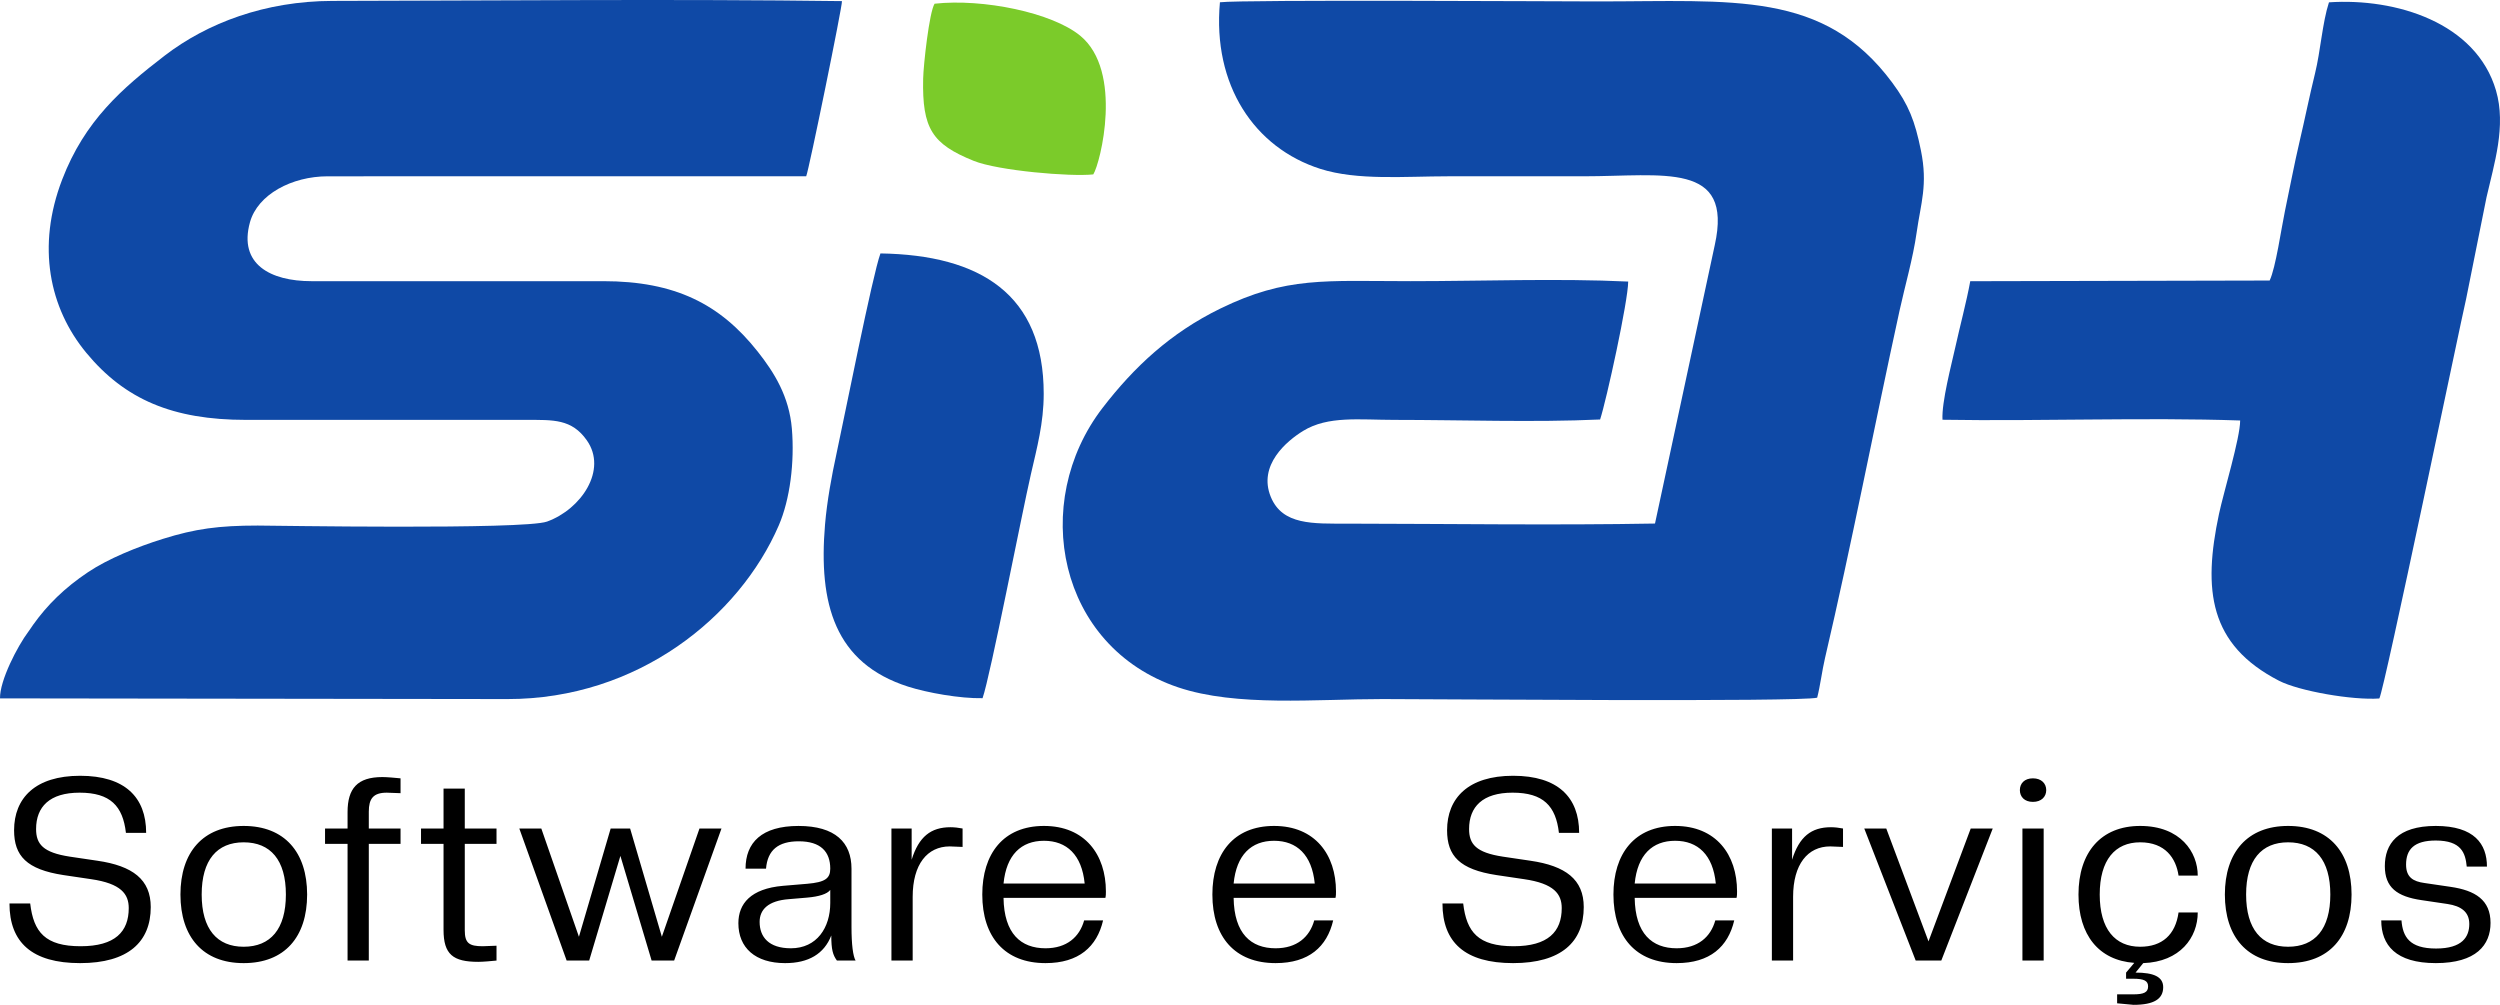
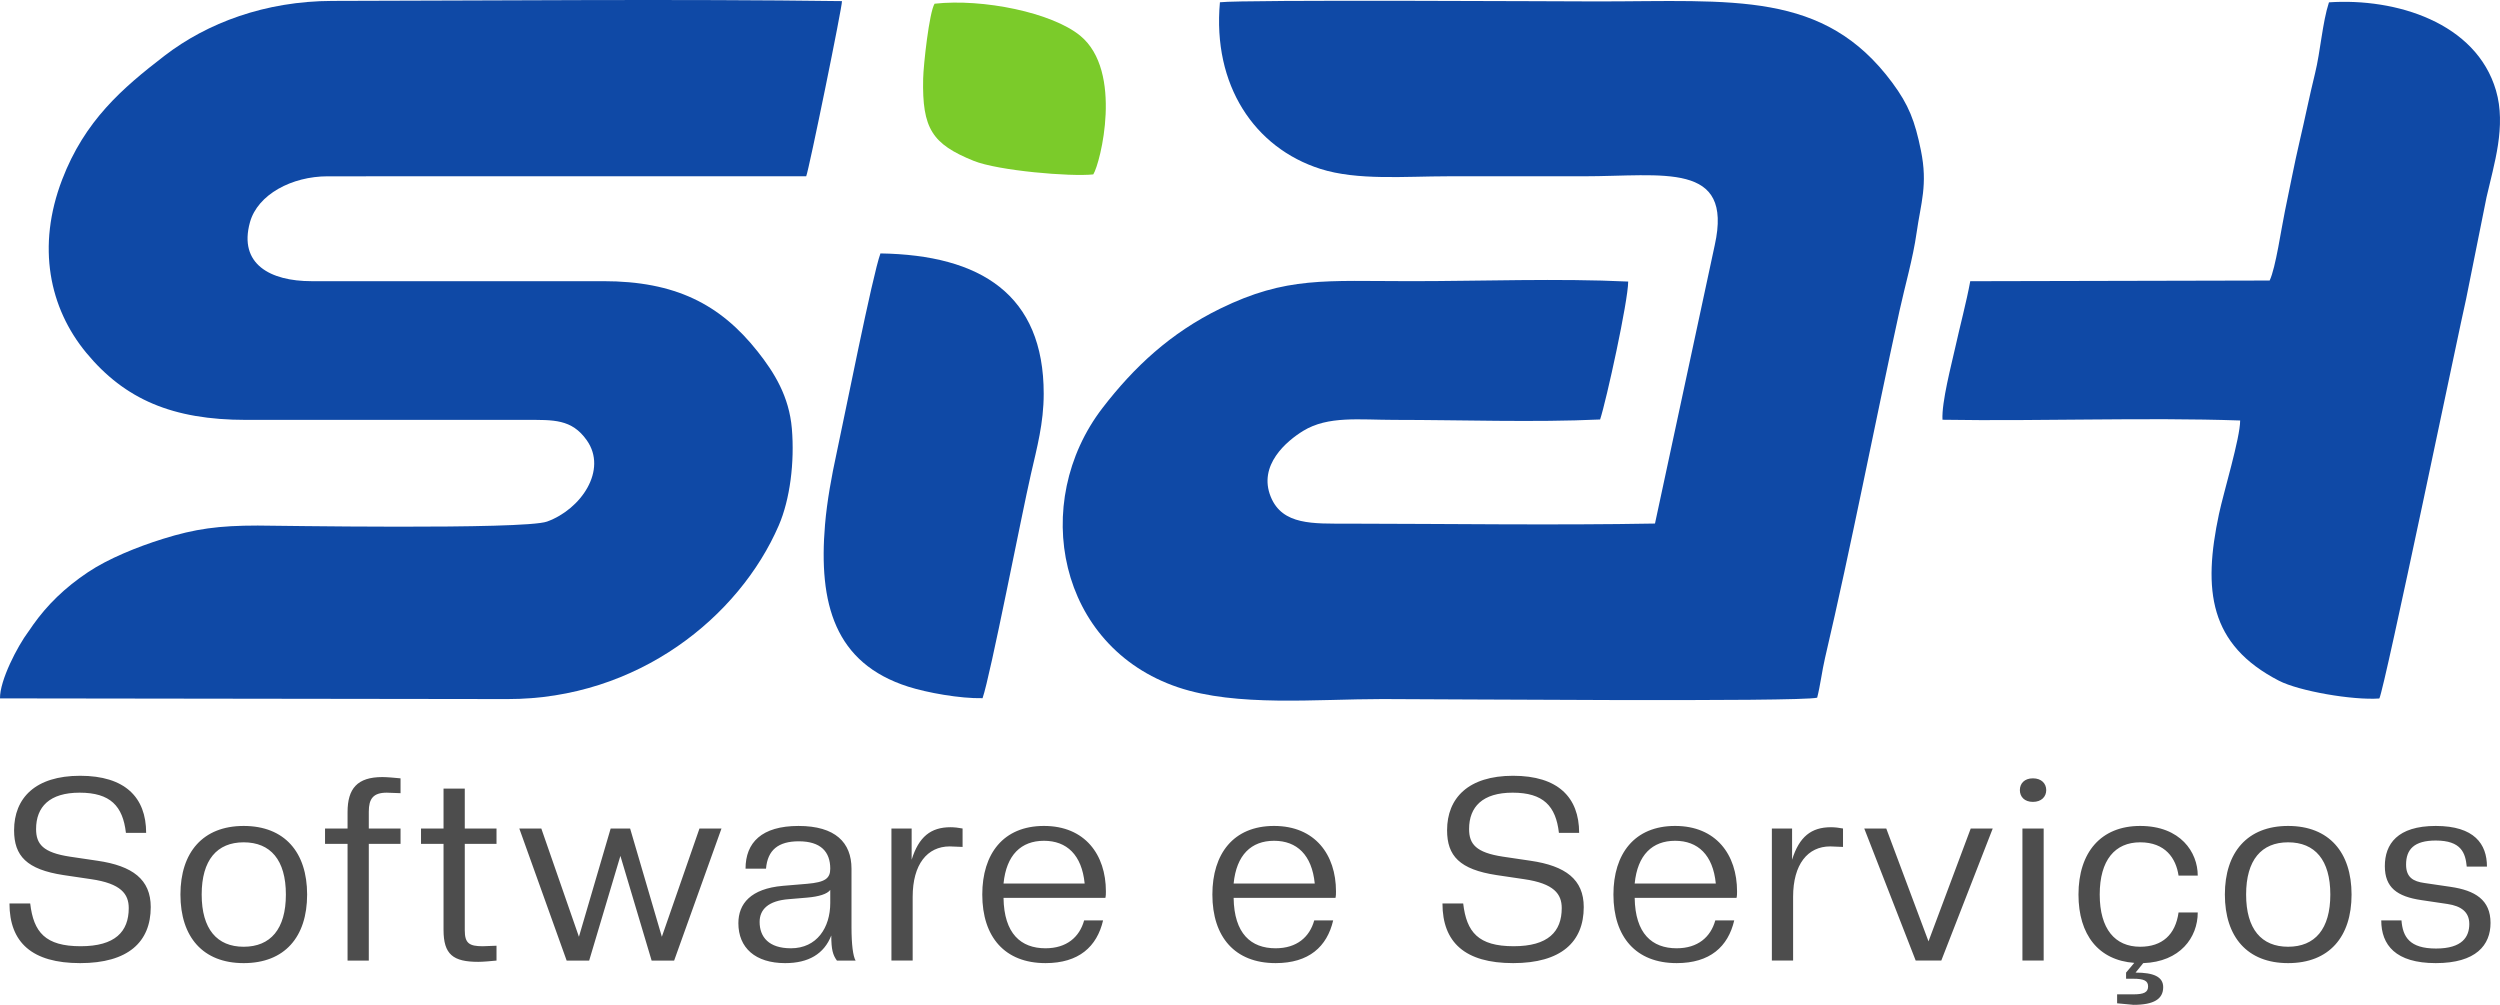
- <svg xmlns="http://www.w3.org/2000/svg" xml:space="preserve" width="122.696mm" height="49.316mm" version="1.1" style="shape-rendering:geometricPrecision; text-rendering:geometricPrecision; image-rendering:optimizeQuality; fill-rule:evenodd; clip-rule:evenodd" viewBox="0 0 5790.57 2327.45">
+ <svg xmlns="http://www.w3.org/2000/svg" xml:space="preserve" width="122.696mm" height="49.316mm" version="1.1" style="shape-rendering:geometricPrecision; text-rendering:geometricPrecision; image-rendering:optimizeQuality; fill-rule:evenodd; clip-rule:evenodd" viewBox="0 0 11527.67 4633.39">
  <defs>
    <style type="text/css">
   
    .fil0 {fill:#0F49A6}
    .fil1 {fill:#7BCB2A}
-     .fil2 {fill:black;fill-rule:nonzero}
+     .fil2 {fill:#4D4D4D;fill-rule:nonzero}
   
  </style>
  </defs>
  <g id="Camada_x0020_1">
    <g id="_2562481131920">
      <g>
-         <path class="fil0" d="M3833.37 1212.65c-228.04,4.19 -479.69,0.53 -711.79,0.24 -80.45,-0.1 -151.04,3.78 -178.06,-61.81 -30.36,-73.67 37.06,-129.89 74.99,-153.08 57.77,-35.33 130.21,-25.45 211.19,-25.45 155.07,0 323.05,6.13 476.53,-0.91 14.54,-44.32 64.98,-274.54 65.03,-319.47 -161.7,-7.72 -340.17,-0.92 -503.72,-0.92 -197.51,0 -287.67,-11.39 -441.01,63.49 -115.44,56.36 -199.78,135.29 -272.67,229.99 -168.96,219.56 -103.61,553.56 174.94,647.31 135.3,45.54 319.23,27.15 473.87,27.15 118.16,0 967.72,7.19 1006.32,-3.2 7.06,-27.27 11.48,-63.19 18.08,-91.39 61.18,-261.46 113.79,-535.49 172.75,-805.21 12.61,-57.67 31.1,-120.93 39.45,-180.15 9.72,-68.89 26.29,-110.73 10.04,-190.73 -13.9,-68.41 -28.26,-105.57 -66.35,-156.98 -158.43,-213.87 -367.41,-188.21 -682.93,-188.21 -75.32,0 -820.15,-4.47 -874.4,1.95 -17.44,192 79.99,337.13 232.47,385.85 85.77,27.41 196.76,17.22 295.93,17.22 104.52,0 209.04,0 313.56,0 184.89,-0 347.32,-35.24 304.21,159.3l-138.45 645z" />
-         <path class="fil0" d="M569.87 972.55l648.74 0.02c62.94,0.05 105.56,-2.52 140.63,47.38 48.32,68.74 -13.22,159.59 -92.12,188.13 -53.45,19.34 -641.53,9.23 -670.23,9.24 -90.33,0.05 -144.24,7.29 -219.95,30.94 -58.86,18.37 -126.41,45.81 -172.7,76.77 -55.05,36.8 -94.7,76.2 -127.26,121.77 -4.45,6.23 -5.97,9.16 -11.11,16.03 -25.55,34.14 -66.53,113.17 -65.86,154.78l1175.35 1.6c302.33,0.25 537.1,-190.96 628.44,-402.2 26.12,-60.41 36.85,-146.54 30.36,-223.98 -6.28,-74.9 -40.69,-130.03 -79.19,-178.72 -86.85,-109.84 -191.03,-163.06 -357.95,-163.06l-675.77 0.01c-94.62,0.03 -169.22,-39.19 -142.28,-136.47 17.81,-64.31 96.92,-106.43 180.12,-106.43l1108.27 -0.14c6.25,-14.47 84.11,-395.56 82.83,-405.63 -382.22,-5.13 -794.61,-1.13 -1180.27,-0.47 -156.06,0.38 -290.08,51.14 -388.54,126.78 -98.57,75.73 -185.09,150.56 -237.45,287.16 -59.29,154.67 -29.98,297.18 55.95,401.15 89.33,108.09 200.26,155.34 370,155.34z" />
-         <path class="fil0" d="M5257.02 649.78l-693.46 1.58c-8.63,47.41 -23.73,103.56 -34.88,154.09 -8.52,38.6 -31.72,126.37 -29.42,166.79 226.46,3.75 466.48,-5.83 689.46,1.7 0.13,40.18 -38.31,166.1 -49.05,216.64 -37.45,176.22 -23.13,302.58 139.02,386.19 46.48,23.97 170.56,45.51 232.42,41.08 12.02,-21.89 188.01,-870.58 200.93,-925.11l47.4 -236.2c17.3,-76.17 46.06,-164.33 21.83,-247.06 -45.99,-157.08 -231.69,-214.51 -386.86,-204.07 -15.25,46.78 -19.6,113.33 -32.25,164.6 -12.79,51.86 -23.58,105.86 -35.75,157.51 -12.55,53.31 -22.4,106.82 -33.97,161.41 -8.06,38.01 -21.36,131.87 -35.43,160.86z" />
-         <path class="fil0" d="M2275.84 1617.17c18.39,-52.98 90.21,-424.08 112.08,-519.33 13.93,-60.64 29.51,-118 29.55,-185.62 0.14,-230.16 -146.34,-321.65 -378.13,-325.23 -18.04,48.13 -84.43,383.77 -102.09,465.09 -10.64,49.02 -21.74,108.6 -26.3,163.04 -15.38,183.31 22.25,321.03 192.78,375.4 43.44,13.85 119.92,27.76 172.1,26.65z" />
-         <path class="fil1" d="M2532.31 403.95c16.48,-26.06 69.85,-238.92 -30.17,-321.15 -65.2,-53.6 -225.06,-86.51 -337.44,-74.22 -12.39,19.77 -25.74,141.12 -26.46,173.6 -2.54,115.93 20.89,151.48 117.02,190.38 56.45,22.84 224.55,37.14 277.05,31.4z" />
+         <path class="fil0" d="M7631.33 2414.09c-453.97,8.34 -954.95,1.05 -1417.01,0.48 -160.15,-0.2 -300.69,7.53 -354.48,-123.05 -60.44,-146.66 73.78,-258.58 149.29,-304.75 115.01,-70.33 259.22,-50.67 420.43,-50.67 308.71,0 643.12,12.2 948.66,-1.81 28.95,-88.23 129.36,-546.54 129.46,-635.99 -321.91,-15.37 -677.19,-1.83 -1002.79,-1.83 -393.19,0 -572.68,-22.67 -877.94,126.39 -229.82,112.2 -397.71,269.34 -542.82,457.85 -336.36,437.09 -206.26,1102 348.26,1288.64 269.35,90.66 635.51,54.05 943.36,54.05 235.23,0 1926.51,14.31 2003.34,-6.37 14.06,-54.29 22.85,-125.79 35.99,-181.94 121.79,-520.51 226.53,-1066.04 343.91,-1602.98 25.1,-114.81 61.92,-240.75 78.54,-358.64 19.35,-137.14 52.34,-220.44 19.98,-379.7 -27.67,-136.18 -56.26,-210.16 -132.09,-312.51 -315.4,-425.77 -731.42,-374.68 -1359.56,-374.68 -149.95,0 -1632.72,-8.9 -1740.72,3.88 -34.72,382.23 159.24,671.14 462.79,768.14 170.75,54.57 391.7,34.28 589.12,34.28 208.08,0 416.15,0 624.22,0 368.07,0 691.43,-70.15 605.61,317.13l-275.62 1284.05 0.05 0.02z" />
+         <path class="fil0" d="M1134.47 1936.11l1291.49 0.04c125.3,0.1 210.14,-5.02 279.96,94.32 96.19,136.84 -26.32,317.7 -183.39,374.52 -106.4,38.5 -1277.13,18.38 -1334.27,18.4 -179.83,0.1 -287.15,14.52 -437.87,61.6 -117.18,36.57 -251.65,91.2 -343.8,152.83 -109.6,73.26 -188.53,151.7 -253.34,242.42 -8.86,12.4 -11.89,18.24 -22.12,31.92 -50.87,67.97 -132.45,225.3 -131.11,308.13l2339.84 3.19c601.87,0.5 1069.24,-380.15 1251.08,-800.69 52,-120.26 73.36,-291.72 60.44,-445.89 -12.51,-149.11 -81.01,-258.86 -157.65,-355.79 -172.9,-218.67 -380.29,-324.62 -712.6,-324.62l-1345.29 0.02c-188.37,0.06 -336.88,-78.02 -283.25,-271.68 35.46,-128.03 192.94,-211.87 358.58,-211.87l2206.31 -0.28c12.44,-28.81 167.44,-787.47 164.9,-807.52 -760.91,-10.21 -1581.88,-2.25 -2349.64,-0.94 -310.67,0.76 -577.48,101.81 -773.49,252.39 -196.23,150.76 -368.47,299.73 -472.71,571.67 -118.03,307.91 -59.68,591.61 111.38,798.59 177.83,215.18 398.67,309.25 736.58,309.25l-0.03 0.02z" />
+         <path class="fil0" d="M10465.48 1293.55l-1380.52 3.15c-17.18,94.39 -47.24,206.16 -69.44,306.76 -16.96,76.84 -63.15,251.57 -58.57,332.04 450.82,7.47 928.65,-11.6 1372.55,3.38 0.26,79.99 -76.26,330.67 -97.65,431.28 -74.55,350.81 -46.05,602.36 276.76,768.82 92.53,47.72 339.55,90.6 462.69,81.78 23.93,-43.58 374.28,-1733.12 400,-1841.68l94.37 -470.22c34.44,-151.64 91.7,-327.14 43.46,-491.83 -91.56,-312.71 -461.24,-427.04 -770.15,-406.25 -30.36,93.13 -39.02,225.61 -64.2,327.68 -25.46,103.24 -46.94,210.75 -71.17,313.57 -24.98,106.13 -44.59,212.65 -67.63,321.33 -16.05,75.67 -42.52,262.52 -70.53,320.24l0.02 -0.04z" />
+         <path class="fil0" d="M4530.66 3219.39c36.61,-105.47 179.59,-844.24 223.13,-1033.86 27.73,-120.72 58.75,-234.91 58.82,-369.53 0.28,-458.19 -291.33,-640.33 -752.77,-647.46 -35.91,95.81 -168.08,764 -203.24,925.89 -21.19,97.59 -43.27,216.2 -52.36,324.57 -30.62,364.92 44.3,639.1 383.78,747.33 86.47,27.58 238.73,55.26 342.61,53.06l0.03 0z" />
+         <path class="fil1" d="M5041.23 804.16c32.81,-51.88 139.05,-475.64 -60.06,-639.33 -129.8,-106.7 -448.04,-172.23 -671.76,-147.75 -24.66,39.36 -51.24,280.94 -52.68,345.6 -5.05,230.79 41.58,301.56 232.96,379 112.38,45.47 447.03,73.94 551.54,62.51l0.01 -0.02z" />
      </g>
-       <path class="fil2" d="M185.54 2230.82c111.45,0 163.61,-49.2 163.61,-129.82 0,-64.02 -42.09,-95.44 -123.3,-107.3l-64.02 -9.49c-62.24,-9.49 -78.25,-29.05 -78.25,-64.02 0,-51.57 31.42,-84.18 100.78,-84.18 71.14,0 100.18,30.83 107.3,93.07l46.84 0c0,-82.4 -49.2,-132.2 -152.94,-132.2 -103.74,0 -152.95,51.57 -152.95,126.27 0,59.28 29.05,90.7 114.41,103.74l64.02 9.49c69.36,10.08 87.14,34.38 87.14,66.99 0,54.54 -31.42,88.33 -111.45,88.33 -81.81,0 -109.08,-32.61 -116.78,-99l-48.02 0c0,90.11 52.17,138.12 163.62,138.12zm378.81 0c94.85,0 147.02,-60.46 147.02,-158.87 0,-97.82 -52.17,-158.87 -147.02,-158.87 -94.26,0 -146.42,61.06 -146.42,158.87 0,98.41 52.16,158.87 146.42,158.87zm0 -37.93c-61.65,0 -97.22,-40.9 -97.22,-120.94 0,-80.03 35.57,-120.94 97.22,-120.94 62.25,0 97.82,40.9 97.82,120.94 0,80.03 -35.57,120.94 -97.82,120.94zm289.88 32.01l0 -270.32 73.51 0 0 -35.57 -73.51 0 0 -39.12c0,-29.65 10.08,-43.87 41.5,-43.87l32.02 1.18 0 -34.38c-11.86,-1.18 -31.42,-2.96 -42.09,-2.96 -58.1,0 -80.63,26.68 -80.63,81.21l0 37.94 -52.17 0 0 35.57 52.17 0 0 270.32 49.2 0zm253.72 2.96c10.67,0 30.24,-1.77 42.09,-2.96l0 -34.39 -32.02 1.19c-31.41,0 -41.49,-7.12 -41.49,-36.75l0 -200.37 73.51 0 0 -35.57 -73.51 0 0 -92.48 -49.2 0 0 92.48 -52.17 0 0 35.57 52.17 0 0 199.18c0,56.91 21.94,74.1 80.62,74.1zm453.51 -2.96l109.67 -305.89 -50.98 0 -87.15 250.76 -73.51 -250.76 -45.05 0 -73.51 250.76 -87.14 -250.76 -50.98 0 109.67 305.89 52.17 0 72.32 -242.46 72.33 242.46 52.17 0zm257.28 5.92c53.94,0 90.1,-21.34 106.7,-64.02 0,32.61 3.56,45.05 13.04,58.1l43.27 0c-5.92,-10.08 -9.49,-36.75 -9.49,-78.25l0 -134.57c0,-60.47 -37.35,-98.99 -122.71,-98.99 -85.36,0 -122.71,38.53 -122.71,98.99l47.43 0c3.56,-43.27 28.45,-63.43 75.87,-63.43 50.99,0 72.92,24.31 72.92,63.43 0,22.53 -11.86,31.42 -53.35,34.98l-56.32 4.74c-74.69,6.53 -103.15,41.5 -103.15,86.55 0,56.91 39.12,92.48 108.49,92.48zm13.04 -34.38c-50.98,0 -72.32,-26.08 -72.32,-61.06 0,-28.45 19.56,-49.2 68.17,-52.76l42.09 -3.56c27.27,-2.37 46.24,-8.3 53.35,-17.78l0 30.24c0,56.91 -30.83,104.93 -91.3,104.93zm282.18 28.45l0 -147.61c0,-75.29 33.79,-116.79 85.96,-116.79l29.64 1.19 0 -42.68c-8.89,-1.78 -19.56,-2.96 -27.86,-2.96 -45.65,0 -73.51,21.93 -90.11,75.29l0 -72.33 -46.83 0 0 305.89 49.2 0zm307.66 5.92c77.07,0 119.16,-37.93 133.39,-98.99l-43.88 0c-10.67,38.53 -40.31,64.62 -89.51,64.62 -56.91,0 -96.03,-33.79 -97.22,-116.79l235.93 0c1.19,-4.74 1.19,-10.08 1.19,-14.82 0,-85.37 -48.61,-151.76 -143.46,-151.76 -94.26,0 -142.87,64.61 -142.87,158.87 0,98.41 52.17,158.87 146.42,158.87zm-3.55 -283.36c52.76,0 87.74,32.61 94.26,99l-187.92 0c6.52,-66.39 40.9,-99 93.66,-99zm536.5 283.36c77.07,0 119.16,-37.93 133.39,-98.99l-43.87 0c-10.67,38.53 -40.31,64.62 -89.51,64.62 -56.91,0 -96.04,-33.79 -97.22,-116.79l235.93 0c1.18,-4.74 1.18,-10.08 1.18,-14.82 0,-85.37 -48.61,-151.76 -143.46,-151.76 -94.25,0 -142.86,64.61 -142.86,158.87 0,98.41 52.16,158.87 146.42,158.87zm-3.56 -283.36c52.76,0 87.74,32.61 94.26,99l-187.91 0c6.52,-66.39 40.9,-99 93.66,-99zm553.69 283.36c111.45,0 163.62,-49.2 163.62,-129.82 0,-64.02 -42.09,-95.44 -123.31,-107.3l-64.02 -9.49c-62.24,-9.49 -78.25,-29.05 -78.25,-64.02 0,-51.57 31.42,-84.18 100.77,-84.18 71.14,0 100.19,30.83 107.3,93.07l46.84 0c0,-82.4 -49.2,-132.2 -152.95,-132.2 -103.74,0 -152.94,51.57 -152.94,126.27 0,59.28 29.04,90.7 114.41,103.74l64.02 9.49c69.36,10.08 87.14,34.38 87.14,66.99 0,54.54 -31.42,88.33 -111.44,88.33 -81.82,0 -109.08,-32.61 -116.79,-99l-48.02 0c0,90.11 52.16,138.12 163.61,138.12zm378.81 0c77.07,0 119.16,-37.93 133.39,-98.99l-43.87 0c-10.67,38.53 -40.31,64.62 -89.51,64.62 -56.91,0 -96.04,-33.79 -97.22,-116.79l235.93 0c1.19,-4.74 1.19,-10.08 1.19,-14.82 0,-85.37 -48.61,-151.76 -143.47,-151.76 -94.25,0 -142.86,64.61 -142.86,158.87 0,98.41 52.17,158.87 146.42,158.87zm-3.56 -283.36c52.76,0 87.74,32.61 94.26,99l-187.92 0c6.52,-66.39 40.9,-99 93.66,-99zm273.3 277.44l0 -147.61c0,-75.29 33.79,-116.79 85.96,-116.79l29.64 1.19 0 -42.68c-8.89,-1.78 -19.56,-2.96 -27.86,-2.96 -45.65,0 -73.51,21.93 -90.11,75.29l0 -72.33 -46.83 0 0 305.89 49.2 0zm343.24 0l119.16 -305.89 -50.98 0 -97.82 261.43 -97.82 -261.43 -50.98 0 119.15 305.89 59.28 0zm237.12 0l0 -305.89 -49.2 0 0 305.89 49.2 0zm-24.9 -367.54c19.56,0 30.83,-11.86 30.83,-27.27 0,-15.41 -11.27,-27.27 -30.83,-27.27 -19.57,0 -30.23,11.86 -30.23,27.27 0,15.41 10.67,27.27 30.23,27.27zm301.74 429.19c0,-24.31 -22.53,-33.79 -64.02,-33.79l17.79 -21.94c85.37,-2.96 126.27,-59.28 126.27,-117.37l-44.46 0c-7.12,51.57 -37.94,79.44 -88.93,79.44 -58.09,0 -93.66,-40.9 -93.66,-120.94 0,-80.03 35.57,-120.94 93.66,-120.94 58.1,0 83,36.76 88.93,77.07l44.46 0c0,-53.95 -39.72,-115 -133.39,-115 -90.69,0 -142.86,61.06 -142.86,158.87 0,93.67 46.83,152.35 129.23,158.29l-18.97 22.53 0 14.22 16.6 0c24.9,0 34.39,4.74 34.39,17.78 0,13.63 -9.49,18.38 -34.39,18.38l-37.35 0 0 20.75 37.94 3.56c47.42,0 68.76,-13.63 68.76,-40.9zm289.29 -55.73c94.86,0 147.02,-60.46 147.02,-158.87 0,-97.82 -52.16,-158.87 -147.02,-158.87 -94.25,0 -146.42,61.06 -146.42,158.87 0,98.41 52.17,158.87 146.42,158.87zm0 -37.93c-61.65,0 -97.22,-40.9 -97.22,-120.94 0,-80.03 35.57,-120.94 97.22,-120.94 62.25,0 97.82,40.9 97.82,120.94 0,80.03 -35.57,120.94 -97.82,120.94zm342.06 37.93c93.67,0 126.86,-42.08 126.86,-93.07 0,-53.35 -35.58,-75.28 -92.48,-83.58l-60.47 -8.9c-26.08,-3.55 -42.68,-13.04 -42.68,-42.68 0,-34.98 18.37,-55.72 68.77,-55.72 59.28,0 68.76,29.05 71.73,60.46l46.83 0c0,-52.17 -29.05,-94.25 -118.56,-94.25 -88.92,0 -117.97,42.08 -117.97,93.07 0,49.2 27.86,70.54 85.37,78.84l59.88 8.89c31.41,4.74 50.38,18.37 50.38,46.24 0,29.64 -16.01,56.9 -77.06,56.9 -61.65,0 -77.07,-27.26 -80.03,-65.2l-46.83 0c0,56.91 33.2,98.99 126.27,98.99z" />
+       <path class="fil2" d="M369.37 4441.03c221.87,0 325.71,-97.95 325.71,-258.44 0,-127.45 -83.79,-190 -245.46,-213.61l-127.45 -18.89c-123.91,-18.89 -155.77,-57.83 -155.77,-127.45 0,-102.66 62.55,-167.58 200.63,-167.58 141.62,0 199.43,61.38 213.61,185.28l93.25 0c0,-164.04 -97.95,-263.18 -304.46,-263.18 -206.52,0 -304.48,102.66 -304.48,251.37 0,118.01 57.83,180.56 227.76,206.52l127.45 18.89c138.08,20.07 173.47,68.44 173.47,133.36 0,108.57 -62.55,175.84 -221.87,175.84 -162.87,0 -217.15,-64.92 -232.48,-197.09l-95.6 0c0,179.38 103.86,274.96 325.73,274.96l-0.03 0.01zm754.12 0c188.83,0 292.68,-120.36 292.68,-316.27 0,-194.74 -103.86,-316.27 -292.68,-316.27 -187.65,0 -291.49,121.56 -291.49,316.27 0,195.91 103.84,316.27 291.49,316.27zm0 -75.51c-122.73,0 -193.54,-81.42 -193.54,-240.76 0,-159.33 70.81,-240.76 193.54,-240.76 123.92,0 194.74,81.42 194.74,240.76 0,159.33 -70.81,240.76 -194.74,240.76zm577.08 63.73l0 -538.14 146.34 0 0 -70.81 -146.34 0 0 -77.88c0,-59.03 20.07,-87.34 82.61,-87.34l63.75 2.35 0 -68.44c-23.61,-2.35 -62.55,-5.89 -83.79,-5.89 -115.67,0 -160.52,53.11 -160.52,161.67l0 75.53 -103.86 0 0 70.81 103.86 0 0 538.14 97.95 0zm505.1 5.89c21.24,0 60.21,-3.52 83.79,-5.89l0 -68.46 -63.75 2.37c-62.53,0 -82.59,-14.18 -82.59,-73.16l0 -398.89 146.34 0 0 -70.81 -146.34 0 0 -184.11 -97.95 0 0 184.11 -103.86 0 0 70.81 103.86 0 0 396.52c0,113.3 43.68,147.52 160.5,147.52zm902.83 -5.89l218.33 -608.96 -101.49 0 -173.49 499.2 -146.34 -499.2 -89.69 0 -146.34 499.2 -173.47 -499.2 -101.49 0 218.33 608.96 103.86 0 143.97 -482.68 143.99 482.68 103.86 0 -0.02 0zm512.18 11.78c107.38,0 179.37,-42.49 212.42,-127.45 0,64.92 7.08,89.69 25.96,115.67l86.14 0c-11.78,-20.07 -18.89,-73.16 -18.89,-155.77l0 -267.9c0,-120.38 -74.35,-197.07 -244.29,-197.07 -169.93,0 -244.29,76.7 -244.29,197.07l94.42 0c7.08,-86.14 56.63,-126.27 151.04,-126.27 101.51,0 145.17,48.4 145.17,126.27 0,44.85 -23.61,62.55 -106.2,69.64l-112.12 9.43c-148.69,13 -205.34,82.61 -205.34,172.3 0,113.3 77.88,184.11 215.98,184.11l0.02 -0.03zm25.96 -68.44c-101.49,0 -143.97,-51.92 -143.97,-121.56 0,-56.63 38.94,-97.95 135.71,-105.03l83.79 -7.08c54.29,-4.72 92.06,-16.53 106.2,-35.39l0 60.21c0,113.3 -61.38,208.9 -181.75,208.9l0.03 -0.04zm561.75 56.64l0 -293.86c0,-149.88 67.27,-232.51 171.13,-232.51l59 2.37 0 -84.96c-17.7,-3.54 -38.94,-5.89 -55.46,-5.89 -90.88,0 -146.34,43.66 -179.38,149.88l0 -143.99 -93.23 0 0 608.96 97.95 0zm612.47 11.78c153.43,0 237.22,-75.51 265.55,-197.07l-87.36 0c-21.24,76.7 -80.25,128.64 -178.19,128.64 -113.3,0 -191.18,-67.27 -193.54,-232.51l469.68 0c2.37,-9.43 2.37,-20.07 2.37,-29.5 0,-169.95 -96.77,-302.12 -285.6,-302.12 -187.65,0 -284.42,128.62 -284.42,316.27 0,195.91 103.86,316.27 291.49,316.27l0.03 0zm-7.07 -564.1c105.03,0 174.67,64.92 187.65,197.09l-374.1 0c12.98,-132.16 81.42,-197.09 186.46,-197.09l-0.01 0zm1068.05 564.1c153.43,0 237.22,-75.51 265.55,-197.07l-87.34 0c-21.24,76.7 -80.25,128.64 -178.19,128.64 -113.3,0 -191.19,-67.27 -193.54,-232.51l469.68 0c2.35,-9.43 2.35,-20.07 2.35,-29.5 0,-169.95 -96.77,-302.12 -285.6,-302.12 -187.63,0 -284.41,128.62 -284.41,316.27 0,195.91 103.84,316.27 291.49,316.27l0.01 0zm-7.08 -564.1c105.03,0 174.67,64.92 187.65,197.09l-374.08 0c12.98,-132.16 81.42,-197.09 186.46,-197.09l-0.03 0zm1102.27 564.1c221.87,0 325.73,-97.95 325.73,-258.44 0,-127.45 -83.79,-190 -245.48,-213.61l-127.45 -18.89c-123.91,-18.89 -155.77,-57.83 -155.77,-127.45 0,-102.66 62.55,-167.58 200.61,-167.58 141.62,0 199.45,61.38 213.61,185.28l93.25 0c0,-164.04 -97.95,-263.18 -304.48,-263.18 -206.52,0 -304.46,102.66 -304.46,251.37 0,118.01 57.81,180.56 227.76,206.52l127.45 18.89c138.08,20.07 173.47,68.44 173.47,133.36 0,108.57 -62.55,175.84 -221.85,175.84 -162.89,0 -217.15,-64.92 -232.51,-197.09l-95.6 0c0,179.38 103.84,274.96 325.71,274.96l0.02 0.01zm754.11 0c153.43,0 237.22,-75.51 265.55,-197.07l-87.34 0c-21.24,76.7 -80.25,128.64 -178.19,128.64 -113.3,0 -191.19,-67.27 -193.54,-232.51l469.68 0c2.37,-9.43 2.37,-20.07 2.37,-29.5 0,-169.95 -96.77,-302.12 -285.62,-302.12 -187.63,0 -284.41,128.62 -284.41,316.27 0,195.91 103.86,316.27 291.49,316.27l0.01 0zm-7.08 -564.1c105.03,0 174.67,64.92 187.65,197.09l-374.1 0c12.98,-132.16 81.42,-197.09 186.46,-197.09l-0.01 0zm544.07 552.32l0 -293.86c0,-149.88 67.27,-232.51 171.13,-232.51l59 2.37 0 -84.96c-17.7,-3.54 -38.94,-5.89 -55.46,-5.89 -90.88,0 -146.34,43.66 -179.38,149.88l0 -143.99 -93.23 0 0 608.96 97.95 0zm683.31 0l237.22 -608.96 -101.49 0 -194.74 520.44 -194.74 -520.44 -101.49 0 237.2 608.96 118.01 0 0.01 0zm472.05 0l0 -608.96 -97.95 0 0 608.96 97.95 0zm-49.57 -731.69c38.94,0 61.38,-23.61 61.38,-54.29 0,-30.68 -22.44,-54.29 -61.38,-54.29 -38.96,0 -60.18,23.61 -60.18,54.29 0,30.68 21.24,54.29 60.18,54.29zm600.7 854.42c0,-48.4 -44.85,-67.27 -127.45,-67.27l35.42 -43.68c169.95,-5.89 251.37,-118.01 251.37,-233.65l-88.51 0c-14.18,102.66 -75.53,158.14 -177.04,158.14 -115.65,0 -186.46,-81.42 -186.46,-240.76 0,-159.33 70.81,-240.76 186.46,-240.76 115.67,0 165.24,73.18 177.04,153.43l88.51 0c0,-107.4 -79.07,-228.94 -265.55,-228.94 -180.54,0 -284.41,121.56 -284.41,316.27 0,186.48 93.23,303.29 257.26,315.12l-37.77 44.85 0 28.31 33.04 0c49.57,0 68.46,9.43 68.46,35.39 0,27.13 -18.89,36.59 -68.46,36.59l-74.35 0 0 41.31 75.53 7.08c94.4,0 136.89,-27.13 136.89,-81.42l0.01 -0.02zm575.9 -110.95c188.85,0 292.68,-120.36 292.68,-316.27 0,-194.74 -103.84,-316.27 -292.68,-316.27 -187.63,0 -291.49,121.56 -291.49,316.27 0,195.91 103.86,316.27 291.49,316.27zm0 -75.51c-122.73,0 -193.54,-81.42 -193.54,-240.76 0,-159.33 70.81,-240.76 193.54,-240.76 123.92,0 194.74,81.42 194.74,240.76 0,159.33 -70.81,240.76 -194.74,240.76zm680.96 75.51c186.48,0 252.55,-83.77 252.55,-185.28 0,-106.2 -70.83,-149.86 -184.11,-166.39l-120.38 -17.72c-51.92,-7.07 -84.96,-25.96 -84.96,-84.96 0,-69.64 36.57,-110.92 136.91,-110.92 118.01,0 136.89,57.83 142.8,120.36l93.23 0c0,-103.86 -57.83,-187.63 -236.03,-187.63 -177.02,0 -234.85,83.77 -234.85,185.28 0,97.95 55.46,140.43 169.95,156.95l119.21 17.7c62.53,9.43 100.29,36.57 100.29,92.06 0,59 -31.87,113.28 -153.41,113.28 -122.73,0 -153.43,-54.27 -159.33,-129.8l-93.23 0c0,113.3 66.1,197.07 251.37,197.07l-0.01 0.01z" />
    </g>
  </g>
</svg>
